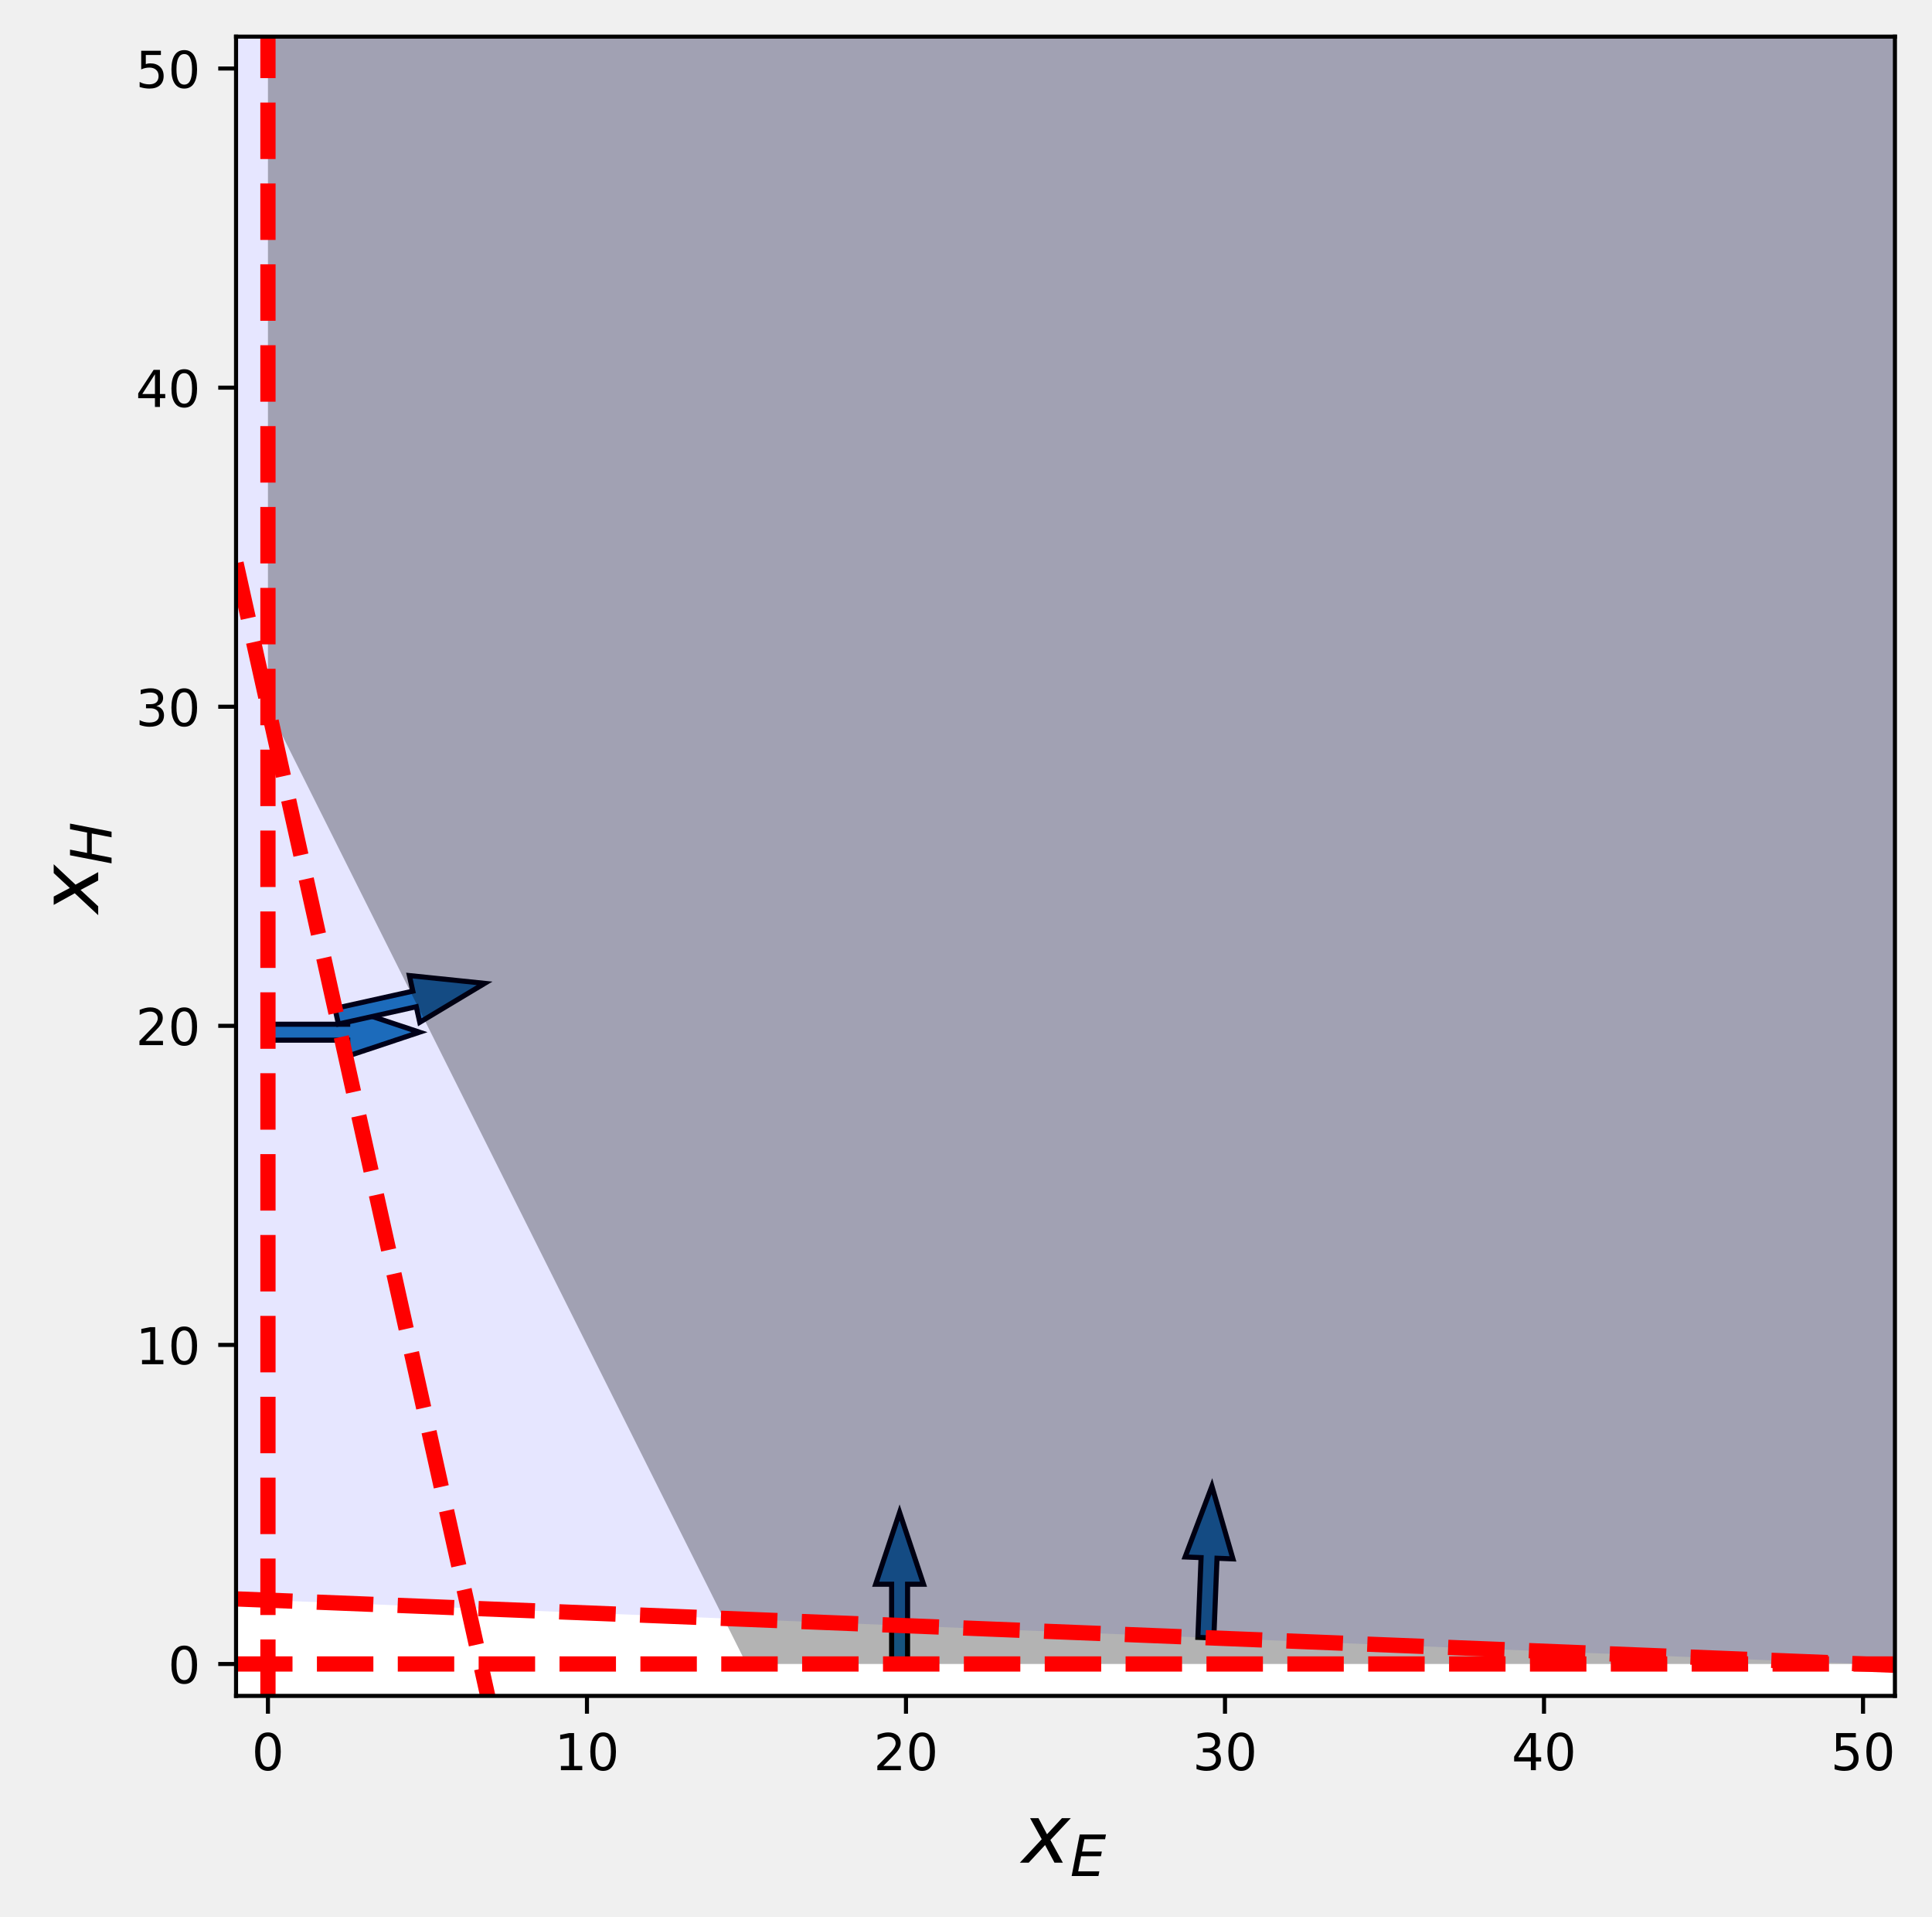
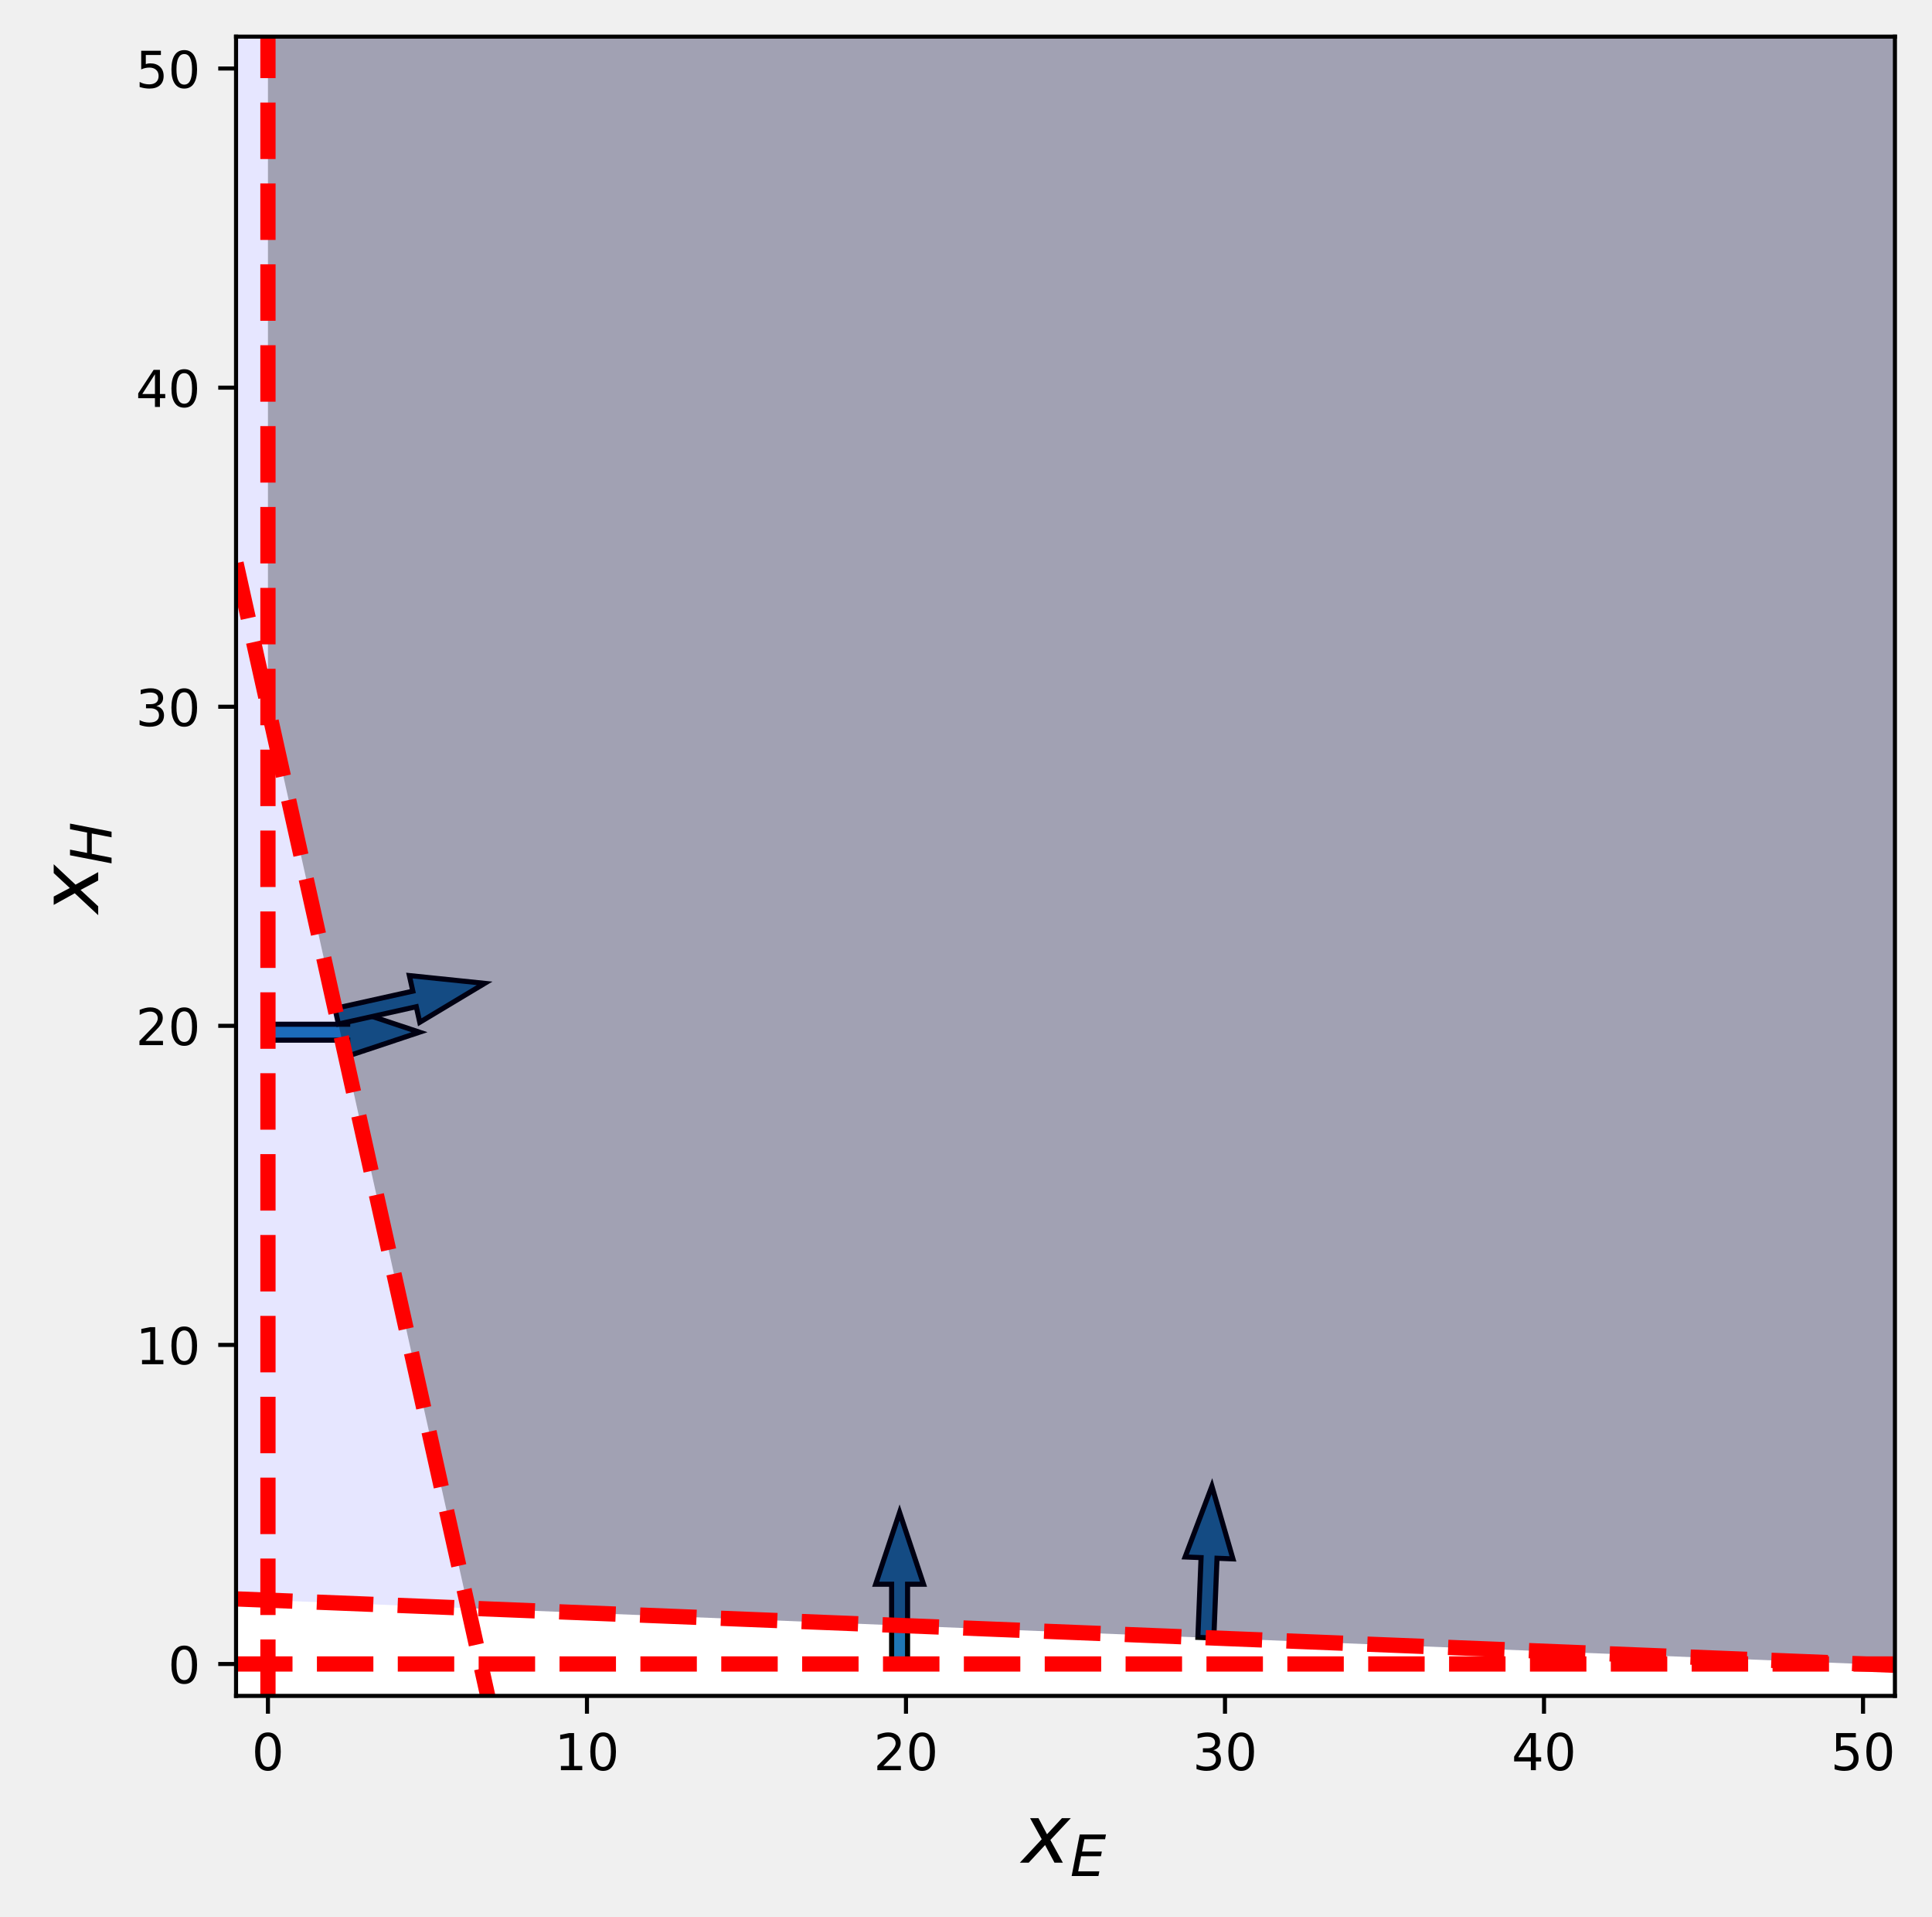
<svg xmlns="http://www.w3.org/2000/svg" xmlns:xlink="http://www.w3.org/1999/xlink" width="379.86pt" height="376.723pt" viewBox="0 0 379.86 376.723" version="1.1">
  <defs>
    <style type="text/css">*{stroke-linejoin: round; stroke-linecap: butt}</style>
  </defs>
  <g id="figure_1">
    <g id="patch_1">
      <path d="M 0 376.723  L 379.86 376.723  L 379.86 0  L 0 0  L 0 376.723  z " style="fill: none" />
    </g>
    <g id="axes_1">
      <g id="patch_2">
        <path d="M 46.41 333.36  L 372.57 333.36  L 372.57 7.2  L 46.41 7.2  z " style="fill: #ffffff" />
      </g>
      <g id="patch_3">
-         <path d="M 176.874 297.294  L 181.578 311.407  L 178.442 311.407  L 178.442 327.088  L 175.306 327.088  L 175.306 311.407  L 172.17 311.407  z " clip-path="url(#p8c576a77a2)" style="fill: #1f77b4; stroke: #000000; stroke-linejoin: miter" />
+         <path d="M 176.874 297.294  L 181.578 311.407  L 178.442 311.407  L 178.442 327.088  L 175.306 327.088  L 175.306 311.407  L 172.17 311.407  z " clip-path="url(#pb199c187f2)" style="fill: #1f77b4; stroke: #000000; stroke-linejoin: miter" />
      </g>
      <g id="patch_4">
-         <path d="M 82.476 202.896  L 68.363 207.6  L 68.363 204.464  L 52.682 204.464  L 52.682 201.328  L 68.363 201.328  L 68.363 198.192  z " clip-path="url(#p8c576a77a2)" style="fill: #1f77b4; stroke: #000000; stroke-linejoin: miter" />
+         <path d="M 82.476 202.896  L 68.363 207.6  L 68.363 204.464  L 52.682 204.464  L 52.682 201.328  L 68.363 201.328  L 68.363 198.192  z " clip-path="url(#pb199c187f2)" style="fill: #1f77b4; stroke: #000000; stroke-linejoin: miter" />
      </g>
      <g id="patch_5">
-         <path d="M 95.287 193.297  L 82.53 200.95  L 81.85 197.889  L 66.543 201.291  L 65.862 198.229  L 81.17 194.827  L 80.489 191.766  z " clip-path="url(#p8c576a77a2)" style="fill: #1f77b4; stroke: #000000; stroke-linejoin: miter" />
+         <path d="M 95.287 193.297  L 82.53 200.95  L 81.85 197.889  L 66.543 201.291  L 65.862 198.229  L 81.17 194.827  L 80.489 191.766  z " clip-path="url(#pb199c187f2)" style="fill: #1f77b4; stroke: #000000; stroke-linejoin: miter" />
      </g>
      <g id="patch_6">
-         <path d="M 238.279 292.137  L 242.416 306.427  L 239.282 306.301  L 238.655 321.982  L 235.521 321.857  L 236.149 306.176  L 233.015 306.051  z " clip-path="url(#p8c576a77a2)" style="fill: #1f77b4; stroke: #000000; stroke-linejoin: miter" />
+         <path d="M 238.279 292.137  L 242.416 306.427  L 239.282 306.301  L 238.655 321.982  L 235.521 321.857  L 236.149 306.176  L 233.015 306.051  z " clip-path="url(#pb199c187f2)" style="fill: #1f77b4; stroke: #000000; stroke-linejoin: miter" />
      </g>
      <g id="patch_7">
-         <path d="M 46.41 314.292  L 46.41 7.2  L 523.105 7.2  L 523.105 333.36  L 523.105 333.36  z " clip-path="url(#p8c576a77a2)" style="fill: #0000ff; opacity: 0.1" />
+         <path d="M 46.41 314.292  L 46.41 7.2  L 523.105 7.2  L 523.105 333.36  L 523.105 333.36  z " clip-path="url(#pb199c187f2)" style="fill: #0000ff; opacity: 0.1" />
      </g>
      <g id="patch_8">
-         <path d="M 52.682 7.2  L 52.682 138.918  L 146.767 327.088  L 372.57 327.088  L 372.57 7.2  z " clip-path="url(#p8c576a77a2)" style="opacity: 0.3" />
+         <path d="M 52.682 7.2  L 52.682 138.918  L 92.06 316.118  L 366.298 327.088  L 372.57 327.088  L 372.57 7.2  z " clip-path="url(#pb199c187f2)" style="opacity: 0.3" />
      </g>
      <g id="matplotlib.axis_1">
        <g id="xtick_1">
          <g id="line2d_1">
            <defs>
-               <path id="m87cbc9917a" d="M 0 0  L 0 3.5  " style="stroke: #000000; stroke-width: 0.8" />
-             </defs>
-             <g>
-               <use xlink:href="#m87cbc9917a" x="52.682" y="333.36" style="stroke: #000000; stroke-width: 0.8" />
+               <path id="mca5d01c1a6" d="M 0 0  L 0 3.5  " style="stroke: #000000; stroke-width: 0.8" />
+             </defs>
+             <g>
+               <use xlink:href="#mca5d01c1a6" x="52.682" y="333.36" style="stroke: #000000; stroke-width: 0.8" />
            </g>
          </g>
          <g id="text_1">
            <g transform="translate(49.50106 347.9584)scale(0.1 -0.1)">
              <defs>
                <path id="DejaVuSans-30" d="M 2034 4250  Q 1547 4250 1301 3770  Q 1056 3291 1056 2328  Q 1056 1369 1301 889  Q 1547 409 2034 409  Q 2525 409 2770 889  Q 3016 1369 3016 2328  Q 3016 3291 2770 3770  Q 2525 4250 2034 4250  z M 2034 4750  Q 2819 4750 3233 4129  Q 3647 3509 3647 2328  Q 3647 1150 3233 529  Q 2819 -91 2034 -91  Q 1250 -91 836 529  Q 422 1150 422 2328  Q 422 3509 836 4129  Q 1250 4750 2034 4750  z " transform="scale(0.015625)" />
              </defs>
              <use xlink:href="#DejaVuSans-30" />
            </g>
          </g>
        </g>
        <g id="xtick_2">
          <g id="line2d_2">
            <g>
-               <use xlink:href="#m87cbc9917a" x="115.405" y="333.36" style="stroke: #000000; stroke-width: 0.8" />
+               <use xlink:href="#mca5d01c1a6" x="115.405" y="333.36" style="stroke: #000000; stroke-width: 0.8" />
            </g>
          </g>
          <g id="text_2">
            <g transform="translate(109.0429 347.9584)scale(0.1 -0.1)">
              <defs>
                <path id="DejaVuSans-31" d="M 794 531  L 1825 531  L 1825 4091  L 703 3866  L 703 4441  L 1819 4666  L 2450 4666  L 2450 531  L 3481 531  L 3481 0  L 794 0  L 794 531  z " transform="scale(0.015625)" />
              </defs>
              <use xlink:href="#DejaVuSans-31" />
              <use xlink:href="#DejaVuSans-30" x="63.623" />
            </g>
          </g>
        </g>
        <g id="xtick_3">
          <g id="line2d_3">
            <g>
-               <use xlink:href="#m87cbc9917a" x="178.128" y="333.36" style="stroke: #000000; stroke-width: 0.8" />
+               <use xlink:href="#mca5d01c1a6" x="178.128" y="333.36" style="stroke: #000000; stroke-width: 0.8" />
            </g>
          </g>
          <g id="text_3">
            <g transform="translate(171.766 347.9584)scale(0.1 -0.1)">
              <defs>
                <path id="DejaVuSans-32" d="M 1228 531  L 3431 531  L 3431 0  L 469 0  L 469 531  Q 828 903 1448 1529  Q 2069 2156 2228 2338  Q 2531 2678 2651 2914  Q 2772 3150 2772 3378  Q 2772 3750 2511 3984  Q 2250 4219 1831 4219  Q 1534 4219 1204 4116  Q 875 4013 500 3803  L 500 4441  Q 881 4594 1212 4672  Q 1544 4750 1819 4750  Q 2544 4750 2975 4387  Q 3406 4025 3406 3419  Q 3406 3131 3298 2873  Q 3191 2616 2906 2266  Q 2828 2175 2409 1742  Q 1991 1309 1228 531  z " transform="scale(0.015625)" />
              </defs>
              <use xlink:href="#DejaVuSans-32" />
              <use xlink:href="#DejaVuSans-30" x="63.623" />
            </g>
          </g>
        </g>
        <g id="xtick_4">
          <g id="line2d_4">
            <g>
-               <use xlink:href="#m87cbc9917a" x="240.852" y="333.36" style="stroke: #000000; stroke-width: 0.8" />
+               <use xlink:href="#mca5d01c1a6" x="240.852" y="333.36" style="stroke: #000000; stroke-width: 0.8" />
            </g>
          </g>
          <g id="text_4">
            <g transform="translate(234.489 347.9584)scale(0.1 -0.1)">
              <defs>
                <path id="DejaVuSans-33" d="M 2597 2516  Q 3050 2419 3304 2112  Q 3559 1806 3559 1356  Q 3559 666 3084 287  Q 2609 -91 1734 -91  Q 1441 -91 1130 -33  Q 819 25 488 141  L 488 750  Q 750 597 1062 519  Q 1375 441 1716 441  Q 2309 441 2620 675  Q 2931 909 2931 1356  Q 2931 1769 2642 2001  Q 2353 2234 1838 2234  L 1294 2234  L 1294 2753  L 1863 2753  Q 2328 2753 2575 2939  Q 2822 3125 2822 3475  Q 2822 3834 2567 4026  Q 2313 4219 1838 4219  Q 1578 4219 1281 4162  Q 984 4106 628 3988  L 628 4550  Q 988 4650 1302 4700  Q 1616 4750 1894 4750  Q 2613 4750 3031 4423  Q 3450 4097 3450 3541  Q 3450 3153 3228 2886  Q 3006 2619 2597 2516  z " transform="scale(0.015625)" />
              </defs>
              <use xlink:href="#DejaVuSans-33" />
              <use xlink:href="#DejaVuSans-30" x="63.623" />
            </g>
          </g>
        </g>
        <g id="xtick_5">
          <g id="line2d_5">
            <g>
-               <use xlink:href="#m87cbc9917a" x="303.575" y="333.36" style="stroke: #000000; stroke-width: 0.8" />
+               <use xlink:href="#mca5d01c1a6" x="303.575" y="333.36" style="stroke: #000000; stroke-width: 0.8" />
            </g>
          </g>
          <g id="text_5">
            <g transform="translate(297.2121 347.9584)scale(0.1 -0.1)">
              <defs>
                <path id="DejaVuSans-34" d="M 2419 4116  L 825 1625  L 2419 1625  L 2419 4116  z M 2253 4666  L 3047 4666  L 3047 1625  L 3713 1625  L 3713 1100  L 3047 1100  L 3047 0  L 2419 0  L 2419 1100  L 313 1100  L 313 1709  L 2253 4666  z " transform="scale(0.015625)" />
              </defs>
              <use xlink:href="#DejaVuSans-34" />
              <use xlink:href="#DejaVuSans-30" x="63.623" />
            </g>
          </g>
        </g>
        <g id="xtick_6">
          <g id="line2d_6">
            <g>
-               <use xlink:href="#m87cbc9917a" x="366.298" y="333.36" style="stroke: #000000; stroke-width: 0.8" />
+               <use xlink:href="#mca5d01c1a6" x="366.298" y="333.36" style="stroke: #000000; stroke-width: 0.8" />
            </g>
          </g>
          <g id="text_6">
            <g transform="translate(359.9352 347.9584)scale(0.1 -0.1)">
              <defs>
                <path id="DejaVuSans-35" d="M 691 4666  L 3169 4666  L 3169 4134  L 1269 4134  L 1269 2991  Q 1406 3038 1543 3061  Q 1681 3084 1819 3084  Q 2600 3084 3056 2656  Q 3513 2228 3513 1497  Q 3513 744 3044 326  Q 2575 -91 1722 -91  Q 1428 -91 1123 -41  Q 819 9 494 109  L 494 744  Q 775 591 1075 516  Q 1375 441 1709 441  Q 2250 441 2565 725  Q 2881 1009 2881 1497  Q 2881 1984 2565 2268  Q 2250 2553 1709 2553  Q 1456 2553 1204 2497  Q 953 2441 691 2322  L 691 4666  z " transform="scale(0.015625)" />
              </defs>
              <use xlink:href="#DejaVuSans-35" />
              <use xlink:href="#DejaVuSans-30" x="63.623" />
            </g>
          </g>
        </g>
        <g id="text_7">
          <g transform="translate(200.93 366.1956)scale(0.16 -0.16)">
            <defs>
              <path id="DejaVuSans-Oblique-78" d="M 3841 3500  L 2234 1784  L 3219 0  L 2559 0  L 1819 1388  L 531 0  L -166 0  L 1556 1844  L 641 3500  L 1300 3500  L 1972 2234  L 3144 3500  L 3841 3500  z " transform="scale(0.015625)" />
              <path id="DejaVuSans-Oblique-45" d="M 1081 4666  L 4031 4666  L 3928 4134  L 1606 4134  L 1338 2753  L 3566 2753  L 3463 2222  L 1234 2222  L 909 531  L 3284 531  L 3181 0  L 172 0  L 1081 4666  z " transform="scale(0.015625)" />
            </defs>
            <use xlink:href="#DejaVuSans-Oblique-78" transform="translate(0 0.3125)" />
            <use xlink:href="#DejaVuSans-Oblique-45" transform="translate(59.17969 -16.09375)scale(0.7)" />
          </g>
        </g>
      </g>
      <g id="matplotlib.axis_2">
        <g id="ytick_1">
          <g id="line2d_7">
            <defs>
-               <path id="md2d169c886" d="M 0 0  L -3.5 0  " style="stroke: #000000; stroke-width: 0.8" />
-             </defs>
-             <g>
-               <use xlink:href="#md2d169c886" x="46.41" y="327.088" style="stroke: #000000; stroke-width: 0.8" />
+               <path id="m0e908c8360" d="M 0 0  L -3.5 0  " style="stroke: #000000; stroke-width: 0.8" />
+             </defs>
+             <g>
+               <use xlink:href="#m0e908c8360" x="46.41" y="327.088" style="stroke: #000000; stroke-width: 0.8" />
            </g>
          </g>
          <g id="text_8">
            <g transform="translate(33.0475 330.8869)scale(0.1 -0.1)">
              <use xlink:href="#DejaVuSans-30" />
            </g>
          </g>
        </g>
        <g id="ytick_2">
          <g id="line2d_8">
            <g>
-               <use xlink:href="#md2d169c886" x="46.41" y="264.365" style="stroke: #000000; stroke-width: 0.8" />
+               <use xlink:href="#m0e908c8360" x="46.41" y="264.365" style="stroke: #000000; stroke-width: 0.8" />
            </g>
          </g>
          <g id="text_9">
            <g transform="translate(26.685 268.1638)scale(0.1 -0.1)">
              <use xlink:href="#DejaVuSans-31" />
              <use xlink:href="#DejaVuSans-30" x="63.623" />
            </g>
          </g>
        </g>
        <g id="ytick_3">
          <g id="line2d_9">
            <g>
-               <use xlink:href="#md2d169c886" x="46.41" y="201.642" style="stroke: #000000; stroke-width: 0.8" />
+               <use xlink:href="#m0e908c8360" x="46.41" y="201.642" style="stroke: #000000; stroke-width: 0.8" />
            </g>
          </g>
          <g id="text_10">
            <g transform="translate(26.685 205.4408)scale(0.1 -0.1)">
              <use xlink:href="#DejaVuSans-32" />
              <use xlink:href="#DejaVuSans-30" x="63.623" />
            </g>
          </g>
        </g>
        <g id="ytick_4">
          <g id="line2d_10">
            <g>
-               <use xlink:href="#md2d169c886" x="46.41" y="138.918" style="stroke: #000000; stroke-width: 0.8" />
+               <use xlink:href="#m0e908c8360" x="46.41" y="138.918" style="stroke: #000000; stroke-width: 0.8" />
            </g>
          </g>
          <g id="text_11">
            <g transform="translate(26.685 142.7177)scale(0.1 -0.1)">
              <use xlink:href="#DejaVuSans-33" />
              <use xlink:href="#DejaVuSans-30" x="63.623" />
            </g>
          </g>
        </g>
        <g id="ytick_5">
          <g id="line2d_11">
            <g>
-               <use xlink:href="#md2d169c886" x="46.41" y="76.195" style="stroke: #000000; stroke-width: 0.8" />
+               <use xlink:href="#m0e908c8360" x="46.41" y="76.195" style="stroke: #000000; stroke-width: 0.8" />
            </g>
          </g>
          <g id="text_12">
            <g transform="translate(26.685 79.9946)scale(0.1 -0.1)">
              <use xlink:href="#DejaVuSans-34" />
              <use xlink:href="#DejaVuSans-30" x="63.623" />
            </g>
          </g>
        </g>
        <g id="ytick_6">
          <g id="line2d_12">
            <g>
-               <use xlink:href="#md2d169c886" x="46.41" y="13.472" style="stroke: #000000; stroke-width: 0.8" />
+               <use xlink:href="#m0e908c8360" x="46.41" y="13.472" style="stroke: #000000; stroke-width: 0.8" />
            </g>
          </g>
          <g id="text_13">
            <g transform="translate(26.685 17.27153)scale(0.1 -0.1)">
              <use xlink:href="#DejaVuSans-35" />
              <use xlink:href="#DejaVuSans-30" x="63.623" />
            </g>
          </g>
        </g>
        <g id="text_14">
          <g transform="translate(19.3575 179.48)rotate(-90)scale(0.16 -0.16)">
            <defs>
              <path id="DejaVuSans-Oblique-48" d="M 1081 4666  L 1716 4666  L 1344 2753  L 3634 2753  L 4006 4666  L 4641 4666  L 3731 0  L 3097 0  L 3531 2222  L 1241 2222  L 806 0  L 172 0  L 1081 4666  z " transform="scale(0.015625)" />
            </defs>
            <use xlink:href="#DejaVuSans-Oblique-78" transform="translate(0 0.3125)" />
            <use xlink:href="#DejaVuSans-Oblique-48" transform="translate(59.17969 -16.09375)scale(0.7)" />
          </g>
        </g>
      </g>
      <g id="line2d_13">
-         <path d="M 46.41 327.088  L 372.57 327.088  " clip-path="url(#p8c576a77a2)" style="fill: none; stroke-dasharray: 11.1,4.8; stroke-dashoffset: 0; stroke: #ff0000; stroke-width: 3" />
+         <path d="M 46.41 327.088  L 372.57 327.088  " clip-path="url(#pb199c187f2)" style="fill: none; stroke-dasharray: 11.1,4.8; stroke-dashoffset: 0; stroke: #ff0000; stroke-width: 3" />
      </g>
      <g id="line2d_14">
-         <path d="M 52.682 333.36  L 52.682 7.2  " clip-path="url(#p8c576a77a2)" style="fill: none; stroke-dasharray: 11.1,4.8; stroke-dashoffset: 0; stroke: #ff0000; stroke-width: 3" />
+         <path d="M 52.682 333.36  L 52.682 7.2  " clip-path="url(#pb199c187f2)" style="fill: none; stroke-dasharray: 11.1,4.8; stroke-dashoffset: 0; stroke: #ff0000; stroke-width: 3" />
      </g>
      <g id="line2d_15">
-         <path d="M 46.41 110.693  L 95.892 333.36  " clip-path="url(#p8c576a77a2)" style="fill: none; stroke-dasharray: 11.1,4.8; stroke-dashoffset: 0; stroke: #ff0000; stroke-width: 3" />
+         <path d="M 46.41 110.693  L 95.892 333.36  " clip-path="url(#pb199c187f2)" style="fill: none; stroke-dasharray: 11.1,4.8; stroke-dashoffset: 0; stroke: #ff0000; stroke-width: 3" />
      </g>
      <g id="line2d_16">
-         <path d="M 46.41 314.292  L 380.86 327.67  " clip-path="url(#p8c576a77a2)" style="fill: none; stroke-dasharray: 11.1,4.8; stroke-dashoffset: 0; stroke: #ff0000; stroke-width: 3" />
+         <path d="M 46.41 314.292  L 380.86 327.67  " clip-path="url(#pb199c187f2)" style="fill: none; stroke-dasharray: 11.1,4.8; stroke-dashoffset: 0; stroke: #ff0000; stroke-width: 3" />
      </g>
      <g id="patch_9">
        <path d="M 46.41 333.36  L 46.41 7.2  " style="fill: none; stroke: #000000; stroke-width: 0.8; stroke-linejoin: miter; stroke-linecap: square" />
      </g>
      <g id="patch_10">
        <path d="M 372.57 333.36  L 372.57 7.2  " style="fill: none; stroke: #000000; stroke-width: 0.8; stroke-linejoin: miter; stroke-linecap: square" />
      </g>
      <g id="patch_11">
        <path d="M 46.41 333.36  L 372.57 333.36  " style="fill: none; stroke: #000000; stroke-width: 0.8; stroke-linejoin: miter; stroke-linecap: square" />
      </g>
      <g id="patch_12">
        <path d="M 46.41 7.2  L 372.57 7.2  " style="fill: none; stroke: #000000; stroke-width: 0.8; stroke-linejoin: miter; stroke-linecap: square" />
      </g>
    </g>
  </g>
  <defs>
-     <clipPath id="p8c576a77a2">
+     <clipPath id="pb199c187f2">
      <rect x="46.41" y="7.2" width="326.16" height="326.16" />
    </clipPath>
  </defs>
</svg>
